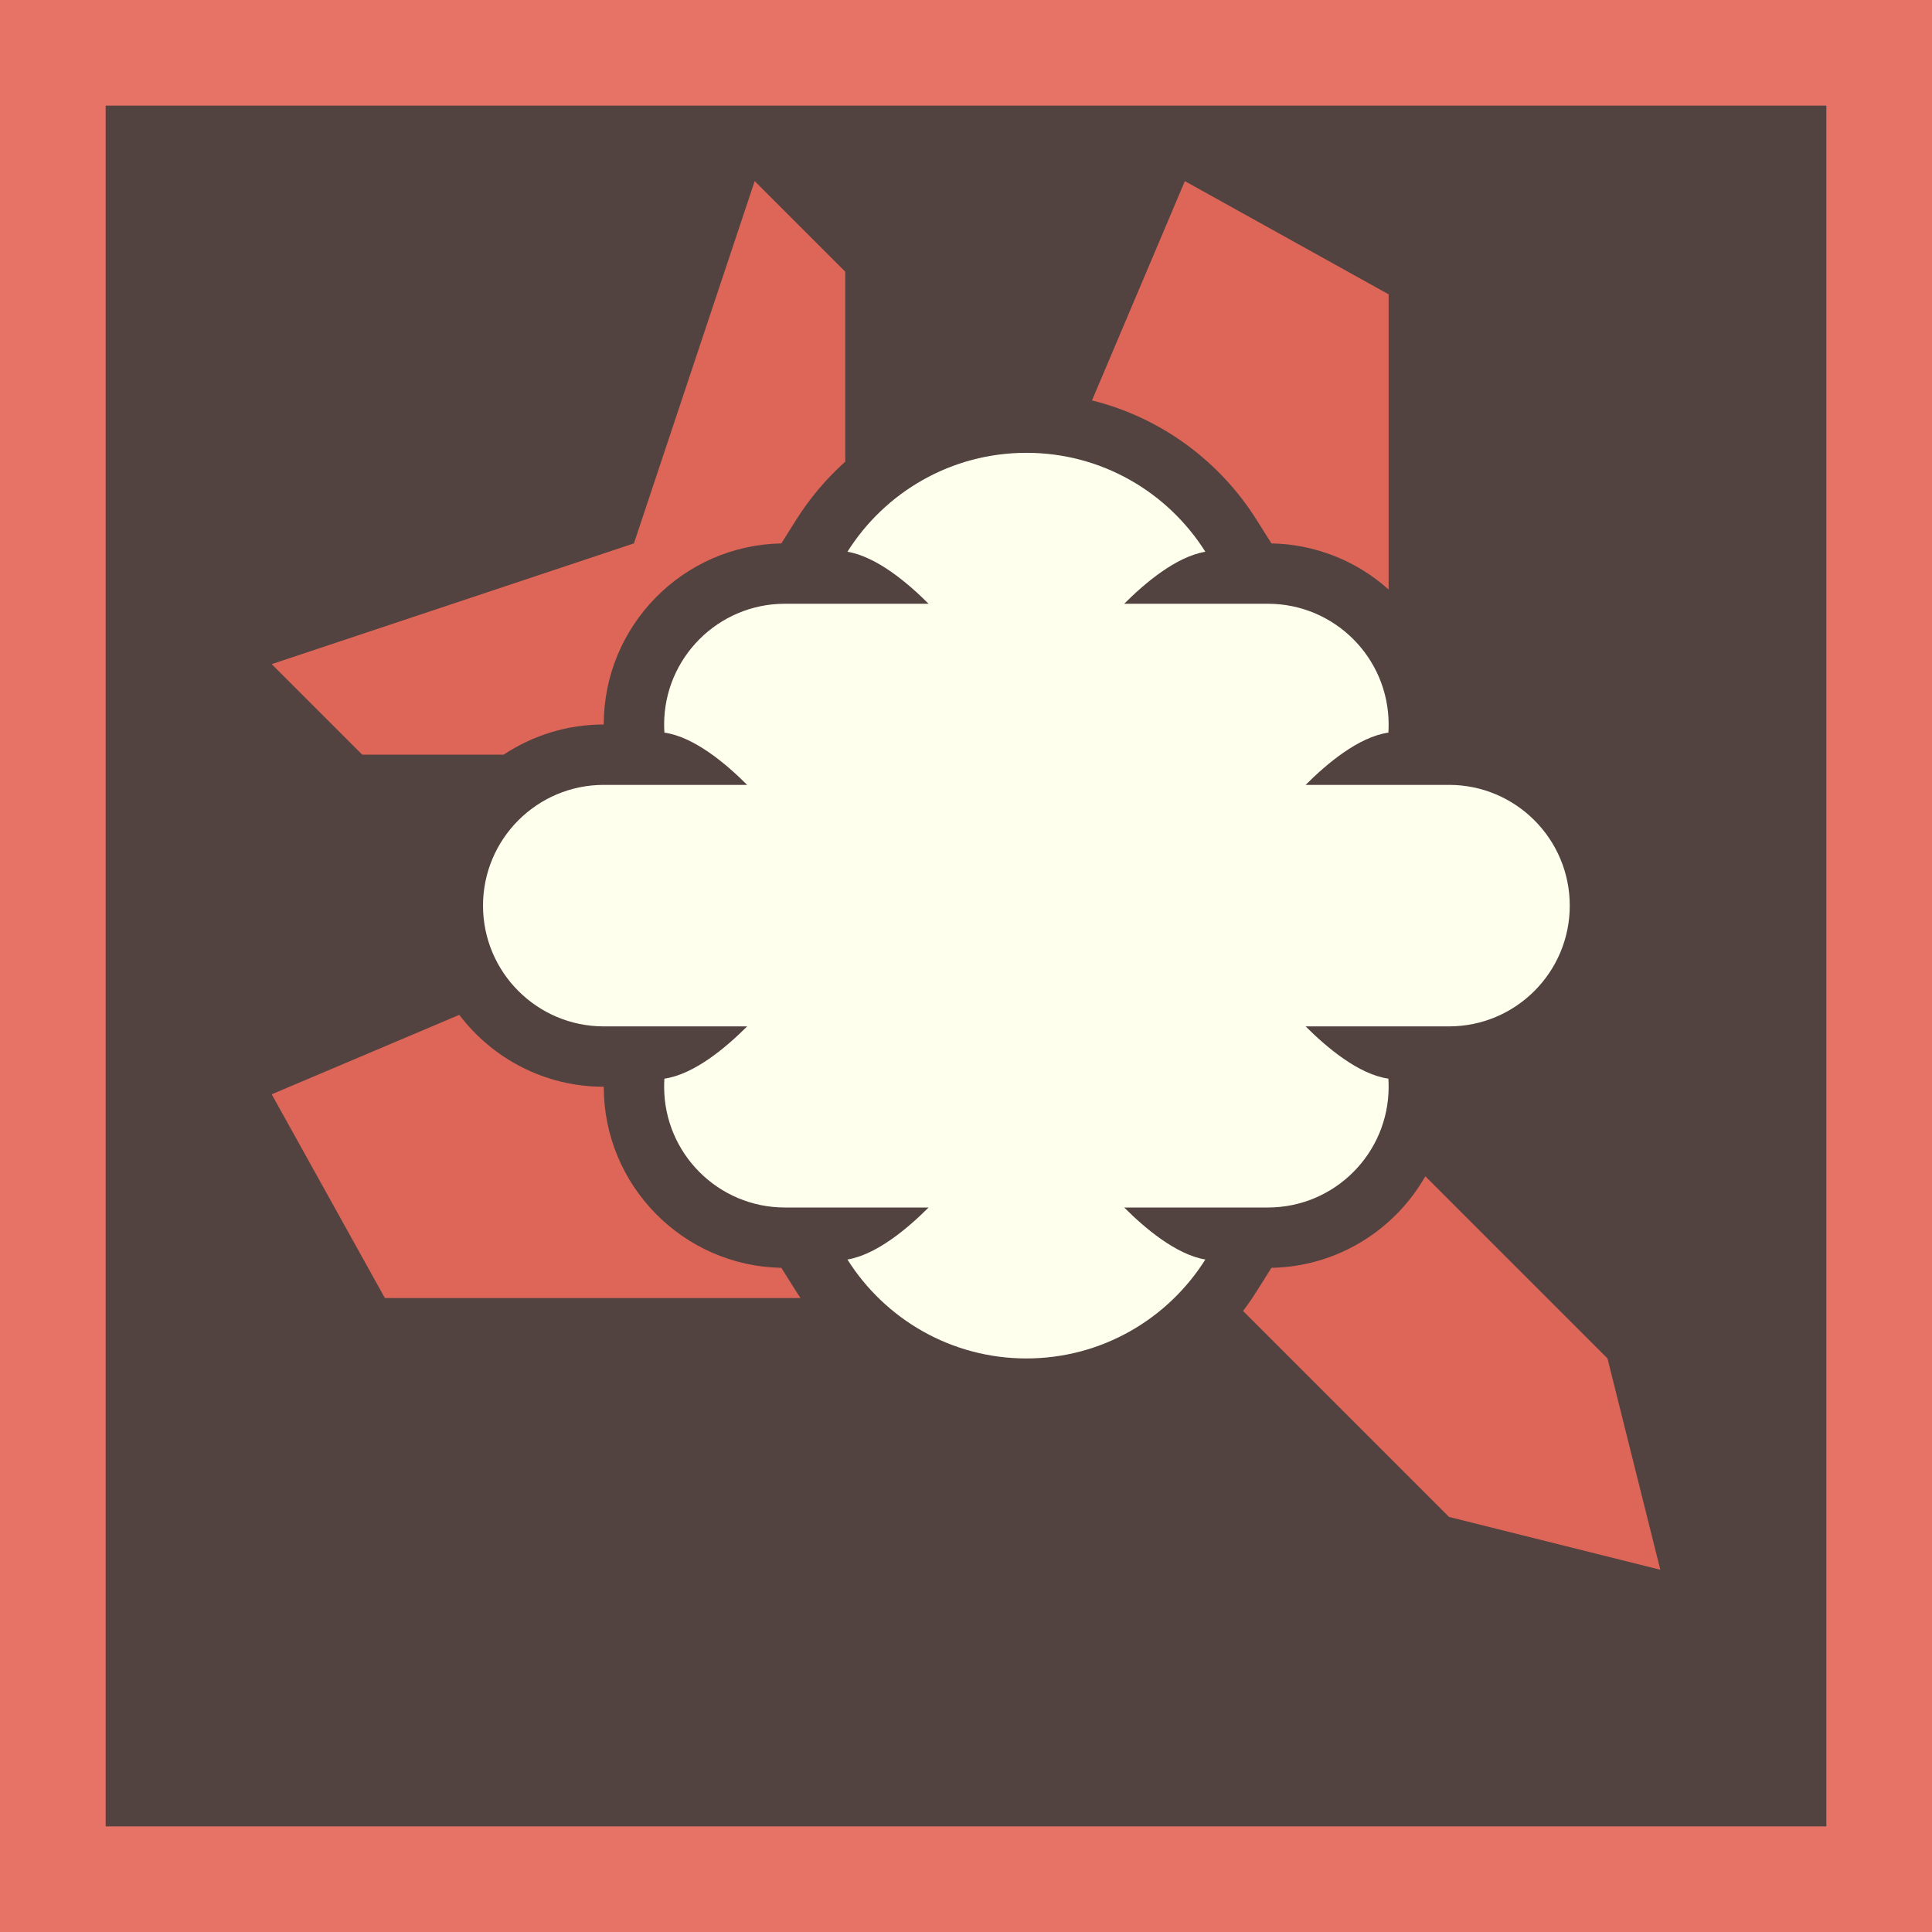
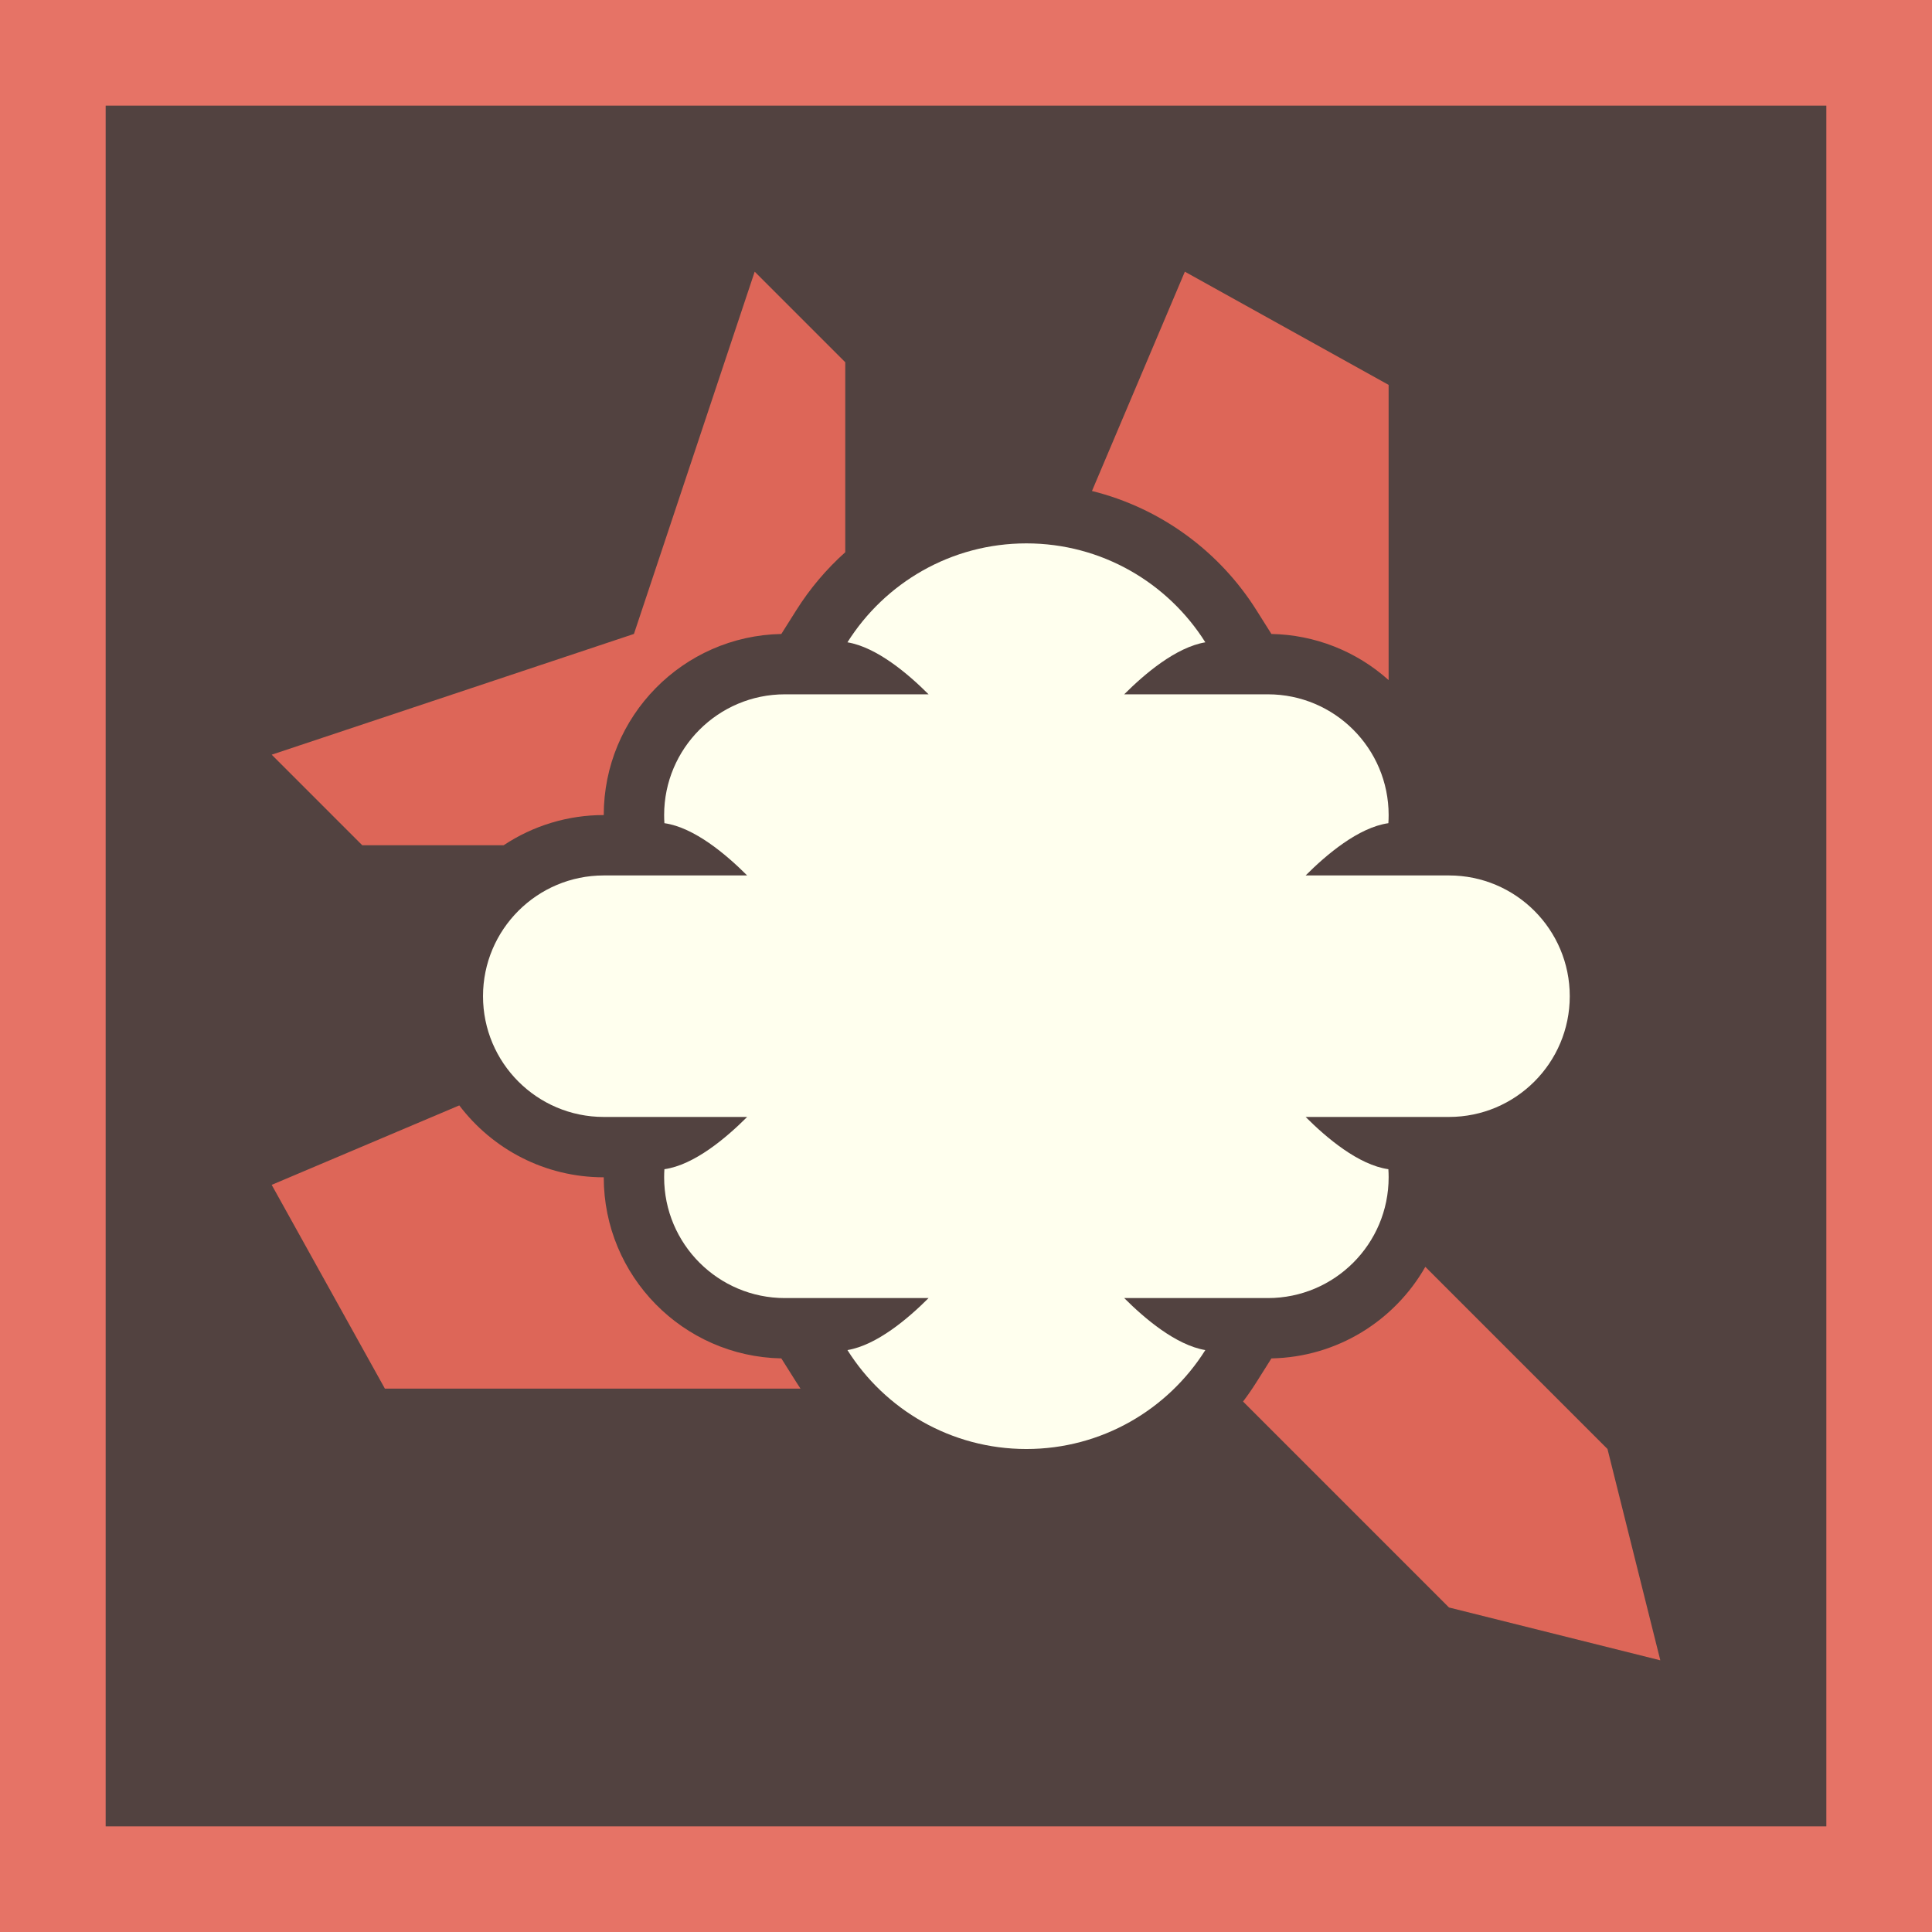
<svg xmlns="http://www.w3.org/2000/svg" viewBox="0 0 256 256" xml:space="preserve" style="fill-rule:evenodd;clip-rule:evenodd;stroke-linejoin:round;stroke-miterlimit:2">
  <g transform="translate(-276 -306)">
    <path style="fill:none" d="M276 306h256v256H276z" />
    <clipPath id="a">
      <path d="M276 306h256v256H276z" />
    </clipPath>
    <g clip-path="url(#a)">
      <path style="fill:#190301;fill-opacity:.75" transform="translate(0 306)" d="M276 0h256v256H276z" />
-       <path d="M683.5 483.25c-9.359 0-17.581-4.909-22.229-12.289 3.658-.618 7.54-3.922 10.079-6.461H653.5c-8.279 0-15-6.721-15-15q0-.509.033-1.008c3.716-.528 7.694-3.906 10.279-6.492H631c-8.279 0-15-6.721-15-15s6.721-15 15-15h17.812c-2.585-2.586-6.563-5.964-10.279-6.492a15 15 0 0 1-.033-1.008c0-8.279 6.721-15 15-15h17.85c-2.539-2.539-6.421-5.843-10.079-6.461 4.648-7.38 12.87-12.289 22.229-12.289s17.581 4.909 22.229 12.289c-3.658.618-7.54 3.922-10.079 6.461h17.85c8.279 0 15 6.721 15 15q0 .509-.033 1.008c-3.716.528-7.694 3.906-10.279 6.492H736c8.279 0 15 6.721 15 15s-6.721 15-15 15h-17.812c2.585 2.586 6.563 5.964 10.279 6.492q.033.5.033 1.008c0 8.279-6.721 15-15 15h-17.85c2.539 2.539 6.421 5.843 10.079 6.461-4.648 7.38-12.87 12.289-22.229 12.289" style="fill:#ffe" transform="translate(-317.067 -29.467)scale(1.06667)" />
-       <path d="M342.736 418H324l-12-12 48-16 16-48 12 12v25.174a36.2 36.2 0 0 0-6.48 7.672l-1.99 3.159C366.501 390.255 356 400.911 356 414a23.9 23.9 0 0 0-13.264 4m77.957-46.942L433 342l27 15v39.117a23.9 23.9 0 0 0-15.53-6.112l-1.99-3.159c-4.884-7.757-12.649-13.519-21.787-15.788m44.17 102.805L489 498l7 28-28-7-27.289-27.289a36 36 0 0 0 1.769-2.557l1.99-3.159c8.735-.167 16.334-5.012 20.393-12.132M382.069 490H327l-15-27 24.858-10.528C341.242 458.259 348.187 462 356 462c0 13.089 10.501 23.745 23.53 23.995l1.99 3.159q.268.428.549.846" style="fill:#dd6658" transform="translate(0 -12)" />
+       <path d="M683.5 483.25c-9.359 0-17.581-4.909-22.229-12.289 3.658-.618 7.54-3.922 10.079-6.461H653.5c-8.279 0-15-6.721-15-15q0-.509.033-1.008c3.716-.528 7.694-3.906 10.279-6.492H631c-8.279 0-15-6.721-15-15s6.721-15 15-15h17.812c-2.585-2.586-6.563-5.964-10.279-6.492a15 15 0 0 1-.033-1.008c0-8.279 6.721-15 15-15h17.85c-2.539-2.539-6.421-5.843-10.079-6.461 4.648-7.38 12.87-12.289 22.229-12.289s17.581 4.909 22.229 12.289c-3.658.618-7.54 3.922-10.079 6.461h17.85c8.279 0 15 6.721 15 15q0 .509-.033 1.008c-3.716.528-7.694 3.906-10.279 6.492H736c8.279 0 15 6.721 15 15s-6.721 15-15 15h-17.812c2.585 2.586 6.563 5.964 10.279 6.492q.033.5.033 1.008c0 8.279-6.721 15-15 15h-17.85c2.539 2.539 6.421 5.843 10.079 6.461-4.648 7.38-12.87 12.289-22.229 12.289" style="fill:#ffe" transform="translate(-317.067 -17.467)scale(1.06667)" />
+       <path d="M342.736 418H324l-12-12 48-16 16-48 12 12v25.174a36.2 36.2 0 0 0-6.48 7.672l-1.99 3.159C366.501 390.255 356 400.911 356 414a23.9 23.9 0 0 0-13.264 4m77.957-46.942L433 342l27 15v39.117a23.9 23.9 0 0 0-15.53-6.112l-1.99-3.159c-4.884-7.757-12.649-13.519-21.787-15.788m44.17 102.805L489 498l7 28-28-7-27.289-27.289a36 36 0 0 0 1.769-2.557l1.99-3.159c8.735-.167 16.334-5.012 20.393-12.132M382.069 490H327l-15-27 24.858-10.528C341.242 458.259 348.187 462 356 462c0 13.089 10.501 23.745 23.53 23.995l1.99 3.159q.268.428.549.846" style="fill:#dd6658" />
      <path d="M276 15V0h256v15zM518 .82H290v13.36h228z" style="fill:#e67366" transform="matrix(1 0 0 17.06667 0 306)" />
    </g>
  </g>
</svg>
